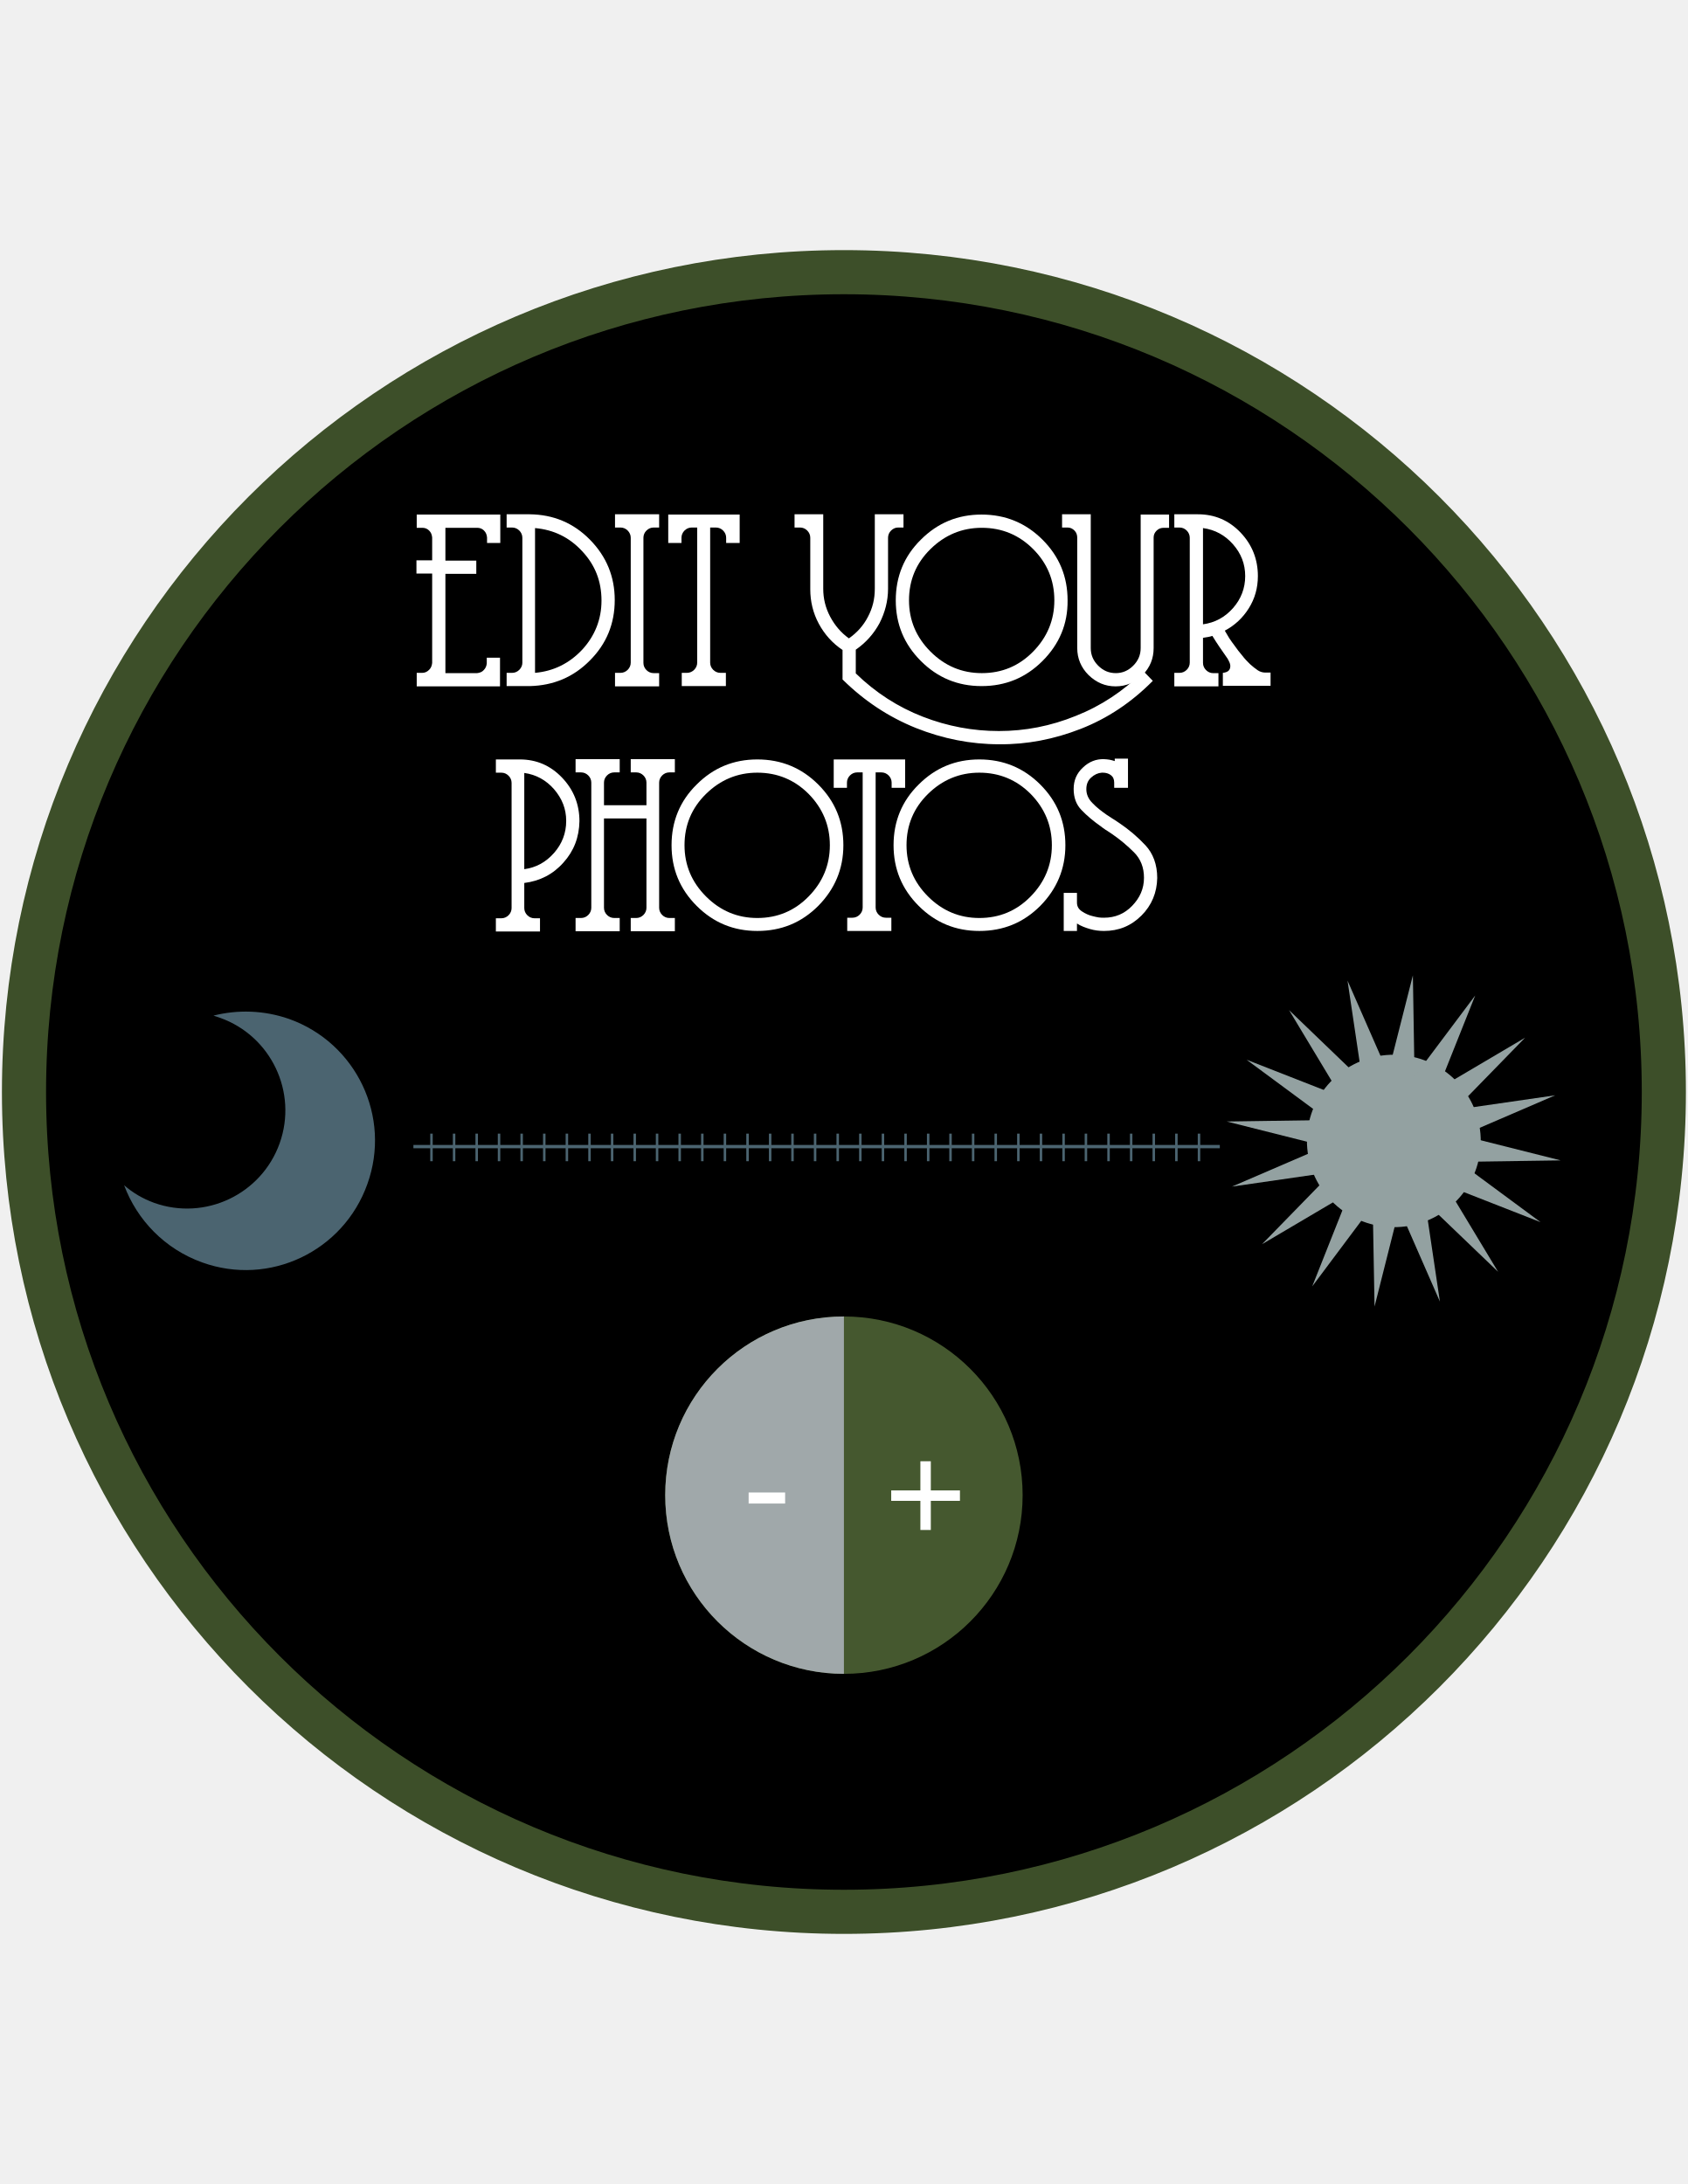
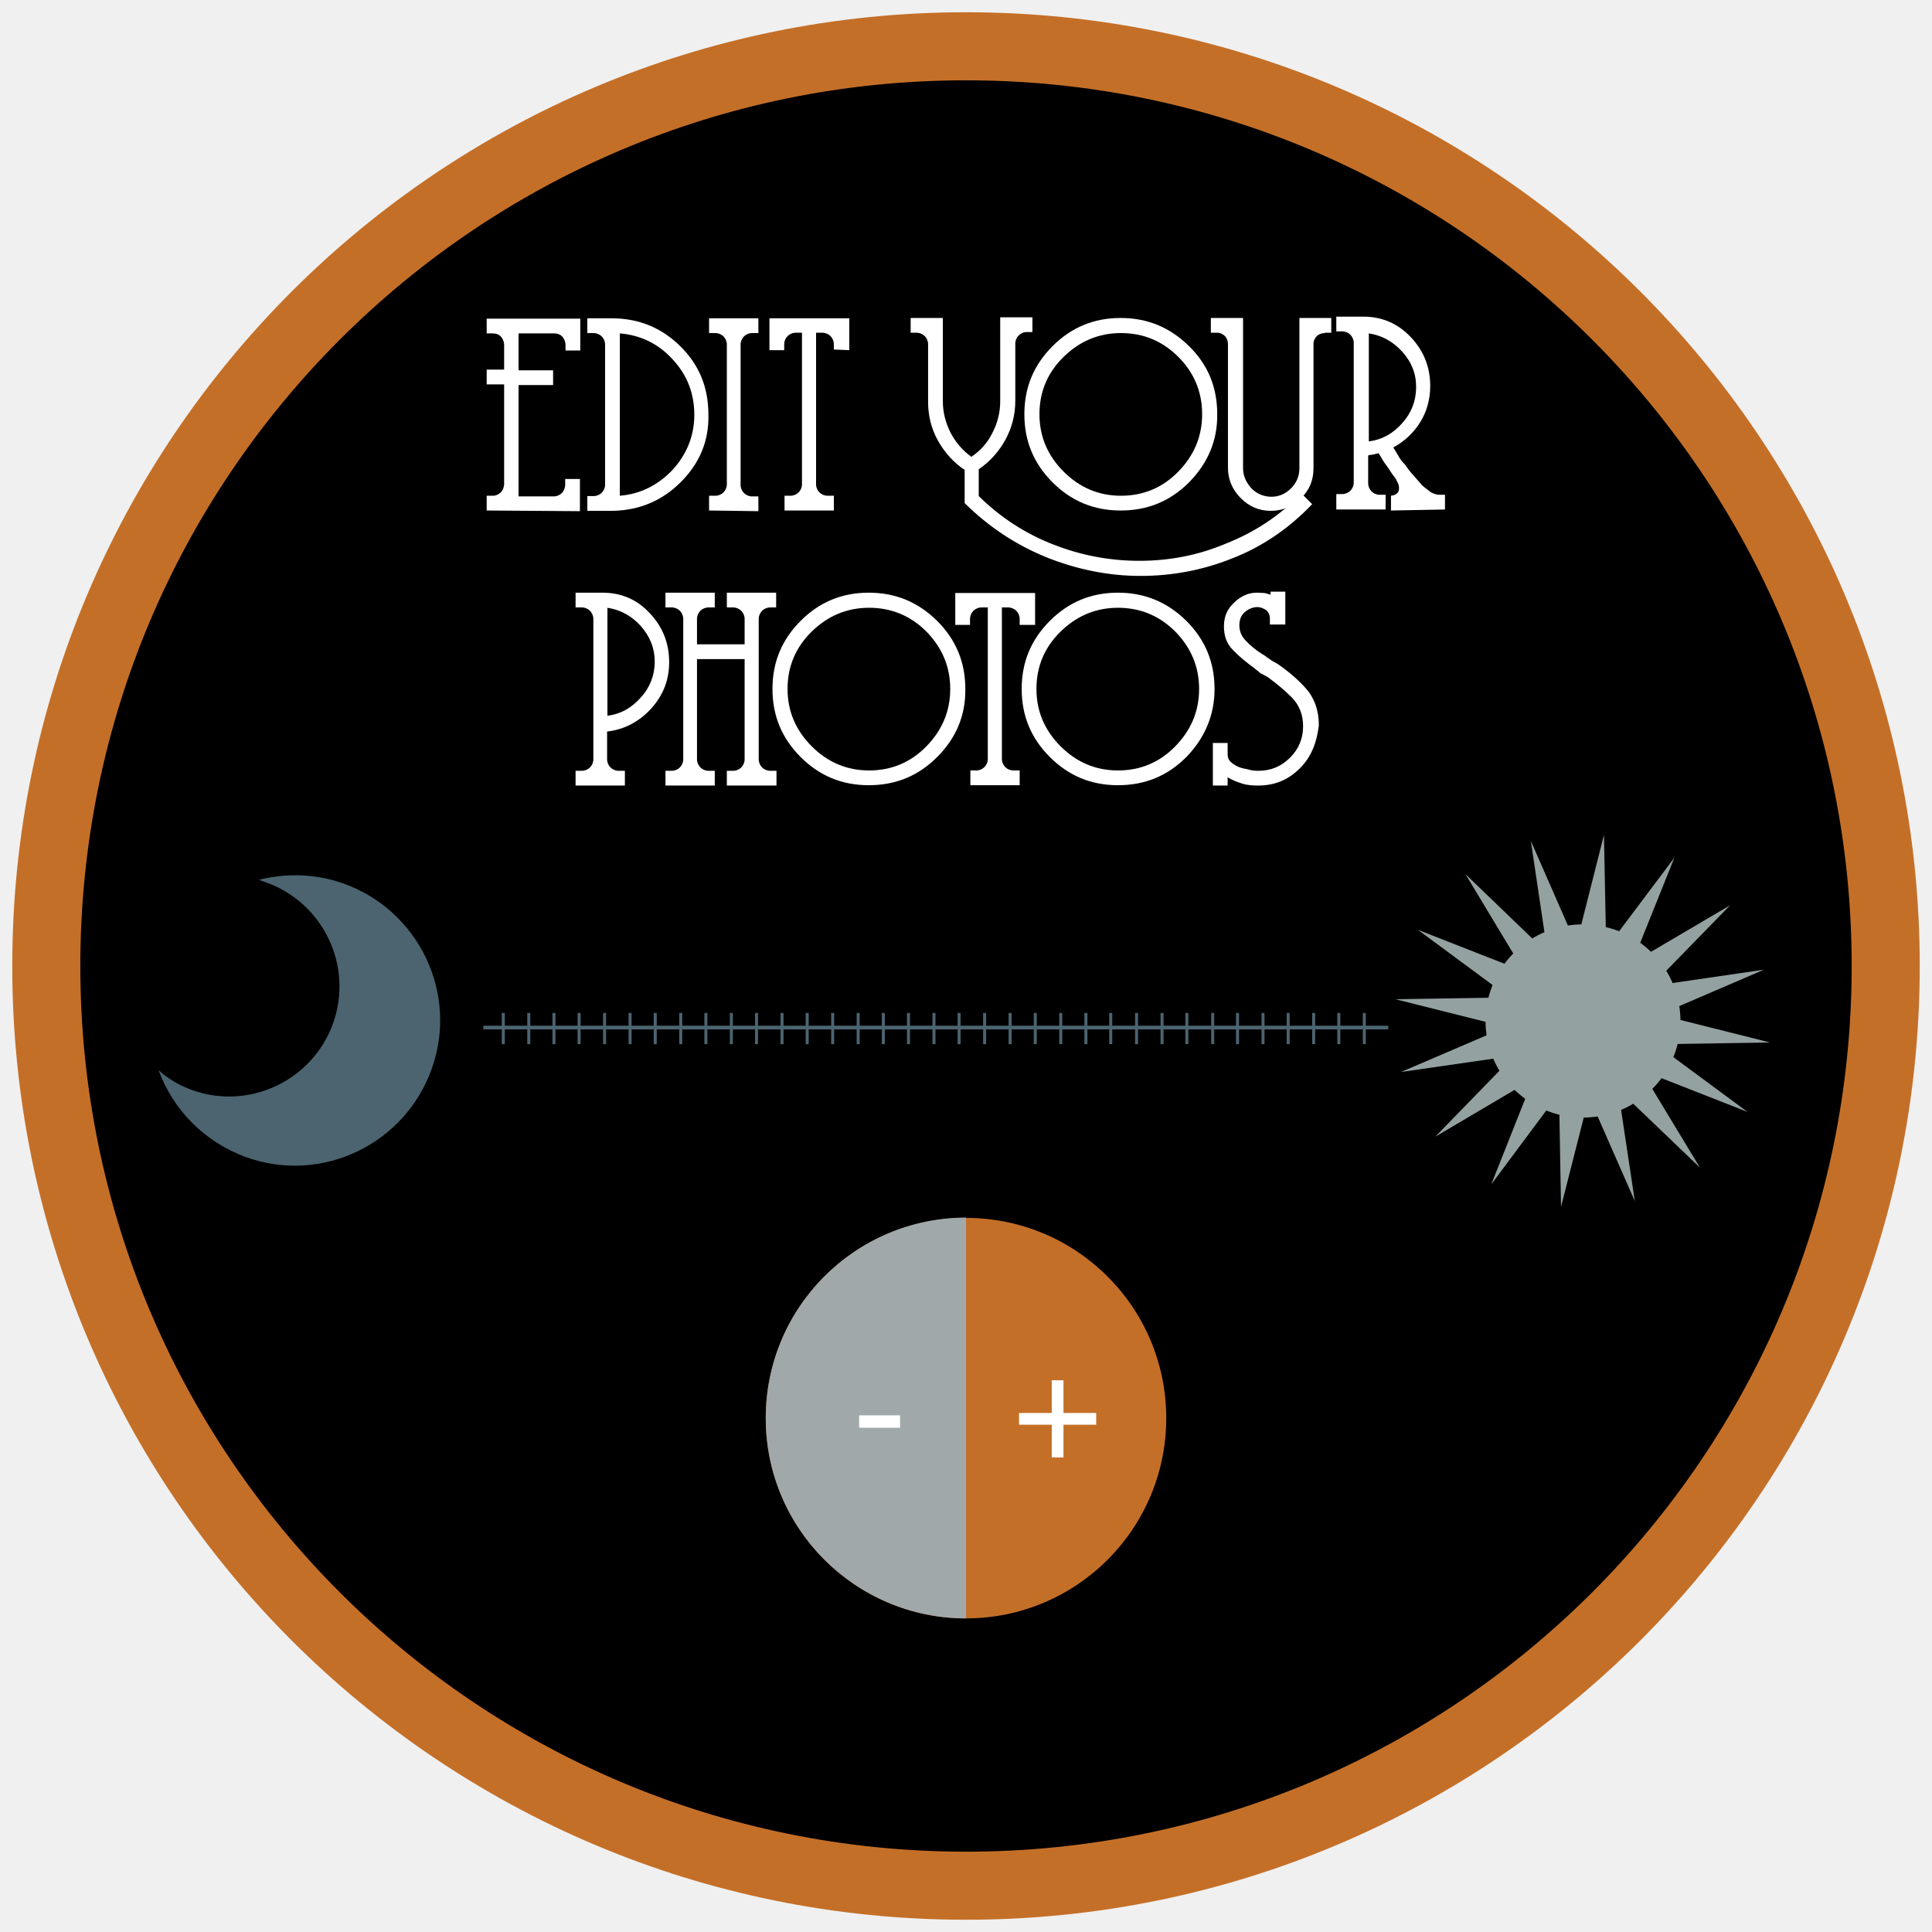
- <svg xmlns="http://www.w3.org/2000/svg" version="1.1" id="Layer_1" x="0px" y="0px" viewBox="0 0 612 792" enable-background="new 0 0 612 792" xml:space="preserve">
-   <circle stroke="#3D4F29" stroke-width="16" stroke-miterlimit="10" cx="306" cy="396" r="297.3" />
-   <path fill="#4B6470" d="M55.9,436.2c18.5,6.6,38.9-3.1,45.5-21.6c6.6-18.5-3.1-38.9-21.6-45.5c-0.8-0.3-1.5-0.5-2.4-0.8  c8.7-2.2,18.2-2,27.4,1.2c24.4,8.7,37.2,35.5,28.4,59.9c-8.7,24.4-35.5,37.2-59.9,28.4c-13.6-4.9-23.6-15.4-28.3-28  C48.2,432.6,51.8,434.7,55.9,436.2z" />
+ <svg xmlns="http://www.w3.org/2000/svg" version="1.1" id="Layer_1" x="0px" y="0px" viewBox="0 0 576 576" enable-background="new 0 0 576 576" xml:space="preserve">
+   <circle stroke="#C46F28" stroke-width="20.292" stroke-miterlimit="10" cx="288" cy="288" r="274.2" />
+   <path fill="#4B6470" d="M57.3,325c17.1,6.1,35.9-2.9,42-19.9c6.1-17.1-2.9-35.9-19.9-42c-0.8-0.3-1.4-0.5-2.2-0.8  c8-2,16.7-1.9,25.2,1.1c22.4,8,34.4,32.7,26.3,55.3c-8,22.4-32.7,34.4-55.3,26.3c-12.6-4.6-21.8-14.2-26.1-25.9  C50.2,321.7,53.5,323.6,57.3,325z" />
  <g>
    <g>
-       <path fill="#93A1A1" d="M536.7,417.4c2-17.2-10.4-32.7-27.7-34.7c-17.3-2-32.9,10.3-34.9,27.4c-2,17.2,10.4,32.7,27.7,34.7    C519,446.8,534.7,434.6,536.7,417.4z" />
+       <path fill="#93A1A1" d="M500.8,307.8c1.9-15.9-9.6-30.2-25.5-32c-16-1.9-30.3,9.5-32.2,25.2c-1.9,15.9,9.6,30.2,25.5,32    C484.5,334.8,498.9,323.6,500.8,307.8z" />
    </g>
    <g>
      <g>
-         <polygon fill="#93A1A1" points="513.3,414.7 498.4,473.8 497.3,412.8    " />
+         <polygon fill="#93A1A1" points="479.3,305.2 465.4,359.8 464.4,303.5    " />
      </g>
      <g>
-         <polygon fill="#93A1A1" points="513.1,411.5 522.1,472 497.6,416    " />
+         <polygon fill="#93A1A1" points="479,302.3 487.4,358.1 464.7,306.4    " />
      </g>
      <g>
-         <polygon fill="#93A1A1" points="511.6,408.8 543.2,461.2 499,418.8    " />
+         <polygon fill="#93A1A1" points="477.6,299.8 506.8,348.1 466.1,309.1    " />
      </g>
      <g>
-         <polygon fill="#93A1A1" points="509.2,406.7 558.6,443.2 501.4,420.8    " />
+         <polygon fill="#93A1A1" points="475.5,297.9 521,331.5 468.2,310.8    " />
      </g>
      <g>
-         <polygon fill="#93A1A1" points="506.3,405.8 565.9,420.8 504.4,421.7    " />
+         <polygon fill="#93A1A1" points="472.8,297 527.7,310.8 471,311.7    " />
      </g>
      <g>
-         <polygon fill="#93A1A1" points="503.1,406 563.9,397.2 507.5,421.5    " />
+         <polygon fill="#93A1A1" points="469.7,297.3 525.9,289.1 473.8,311.5    " />
      </g>
      <g>
-         <polygon fill="#93A1A1" points="500.3,407.4 553,376.3 510.3,420.1    " />
+         <polygon fill="#93A1A1" points="467.2,298.5 515.8,269.9 476.5,310.2    " />
      </g>
      <g>
-         <polygon fill="#93A1A1" points="498.3,409.8 534.9,361 512.3,417.7    " />
+         <polygon fill="#93A1A1" points="465.4,300.7 499.2,255.7 478.2,308    " />
      </g>
      <g>
-         <polygon fill="#93A1A1" points="497.3,412.8 512.3,353.7 513.3,414.7    " />
+         <polygon fill="#93A1A1" points="464.4,303.5 478.2,248.9 479.3,305.2    " />
      </g>
      <g>
-         <polygon fill="#93A1A1" points="497.6,416 488.6,355.6 513.1,411.5    " />
+         <polygon fill="#93A1A1" points="464.7,306.4 456.4,250.7 479,302.3    " />
      </g>
      <g>
-         <polygon fill="#93A1A1" points="499,418.8 467.4,366.3 511.6,408.8    " />
+         <polygon fill="#93A1A1" points="466.1,309.1 436.9,260.6 477.6,299.8    " />
      </g>
      <g>
-         <polygon fill="#93A1A1" points="501.4,420.8 452,384.3 509.2,406.7    " />
+         <polygon fill="#93A1A1" points="468.2,310.8 422.7,277.2 475.5,297.9    " />
      </g>
      <g>
-         <polygon fill="#93A1A1" points="504.4,421.7 444.8,406.7 506.3,405.8    " />
+         <polygon fill="#93A1A1" points="471,311.7 416,297.9 472.8,297    " />
      </g>
      <g>
-         <polygon fill="#93A1A1" points="507.5,421.5 446.7,430.3 503.1,406    " />
+         <polygon fill="#93A1A1" points="473.8,311.5 417.7,319.6 469.7,297.3    " />
      </g>
      <g>
-         <polygon fill="#93A1A1" points="510.3,420.1 457.6,451.2 500.3,407.4    " />
+         <polygon fill="#93A1A1" points="476.5,310.2 427.9,338.9 467.2,298.5    " />
      </g>
      <g>
-         <polygon fill="#93A1A1" points="512.3,417.7 475.8,466.5 498.3,409.8    " />
+         <polygon fill="#93A1A1" points="478.2,308 444.6,353.1 465.4,300.7    " />
      </g>
    </g>
  </g>
  <g>
-     <rect x="149.9" y="415.2" fill="#4B6470" width="292.4" height="1.2" />
-     <rect x="156" y="411.1" fill="#4B6470" width="0.9" height="10" />
-     <rect x="164.2" y="411.1" fill="#4B6470" width="0.9" height="10" />
-     <rect x="172.4" y="411.1" fill="#4B6470" width="0.9" height="10" />
-     <rect x="180.5" y="411.1" fill="#4B6470" width="0.9" height="10" />
-     <rect x="188.7" y="411.1" fill="#4B6470" width="0.9" height="10" />
-     <rect x="196.9" y="411.1" fill="#4B6470" width="0.9" height="10" />
-     <rect x="205.1" y="411.1" fill="#4B6470" width="0.9" height="10" />
-     <rect x="213.3" y="411.1" fill="#4B6470" width="0.9" height="10" />
-     <rect x="221.5" y="411.1" fill="#4B6470" width="0.9" height="10" />
-     <rect x="229.7" y="411.1" fill="#4B6470" width="0.9" height="10" />
-     <rect x="237.8" y="411.1" fill="#4B6470" width="0.9" height="10" />
-     <rect x="246" y="411.1" fill="#4B6470" width="0.9" height="10" />
-     <rect x="254.2" y="411.1" fill="#4B6470" width="0.9" height="10" />
-     <rect x="262.4" y="411.1" fill="#4B6470" width="0.9" height="10" />
-     <rect x="270.6" y="411.1" fill="#4B6470" width="0.9" height="10" />
-     <rect x="278.8" y="411.1" fill="#4B6470" width="0.9" height="10" />
-     <rect x="286.9" y="411.1" fill="#4B6470" width="0.9" height="10" />
-     <rect x="295.1" y="411.1" fill="#4B6470" width="0.9" height="10" />
-     <rect x="303.3" y="411.1" fill="#4B6470" width="0.9" height="10" />
-     <rect x="311.5" y="411.1" fill="#4B6470" width="0.9" height="10" />
-     <rect x="319.7" y="411.1" fill="#4B6470" width="0.9" height="10" />
-     <rect x="327.9" y="411.1" fill="#4B6470" width="0.9" height="10" />
-     <rect x="336.1" y="411.1" fill="#4B6470" width="0.9" height="10" />
-     <rect x="344.2" y="411.1" fill="#4B6470" width="0.9" height="10" />
-     <rect x="352.4" y="411.1" fill="#4B6470" width="0.9" height="10" />
-     <rect x="360.6" y="411.1" fill="#4B6470" width="0.9" height="10" />
-     <rect x="368.8" y="411.1" fill="#4B6470" width="0.9" height="10" />
-     <rect x="377" y="411.1" fill="#4B6470" width="0.9" height="10" />
-     <rect x="385.2" y="411.1" fill="#4B6470" width="0.9" height="10" />
-     <rect x="393.3" y="411.1" fill="#4B6470" width="0.9" height="10" />
-     <rect x="401.5" y="411.1" fill="#4B6470" width="0.9" height="10" />
-     <rect x="409.7" y="411.1" fill="#4B6470" width="0.9" height="10" />
-     <rect x="417.9" y="411.1" fill="#4B6470" width="0.9" height="10" />
-     <rect x="426.1" y="411.1" fill="#4B6470" width="0.9" height="10" />
-     <rect x="434.3" y="411.1" fill="#4B6470" width="0.9" height="10" />
+     <rect x="144.1" y="305.8" fill="#4B6470" width="269.8" height="1.1" />
+     <rect x="149.6" y="302" fill="#4B6470" width="0.9" height="9.3" />
+     <rect x="157.2" y="302" fill="#4B6470" width="0.9" height="9.3" />
+     <rect x="164.7" y="302" fill="#4B6470" width="0.9" height="9.3" />
+     <rect x="172.2" y="302" fill="#4B6470" width="0.9" height="9.3" />
+     <rect x="179.8" y="302" fill="#4B6470" width="0.9" height="9.3" />
+     <rect x="187.4" y="302" fill="#4B6470" width="0.9" height="9.3" />
+     <rect x="194.9" y="302" fill="#4B6470" width="0.9" height="9.3" />
+     <rect x="202.5" y="302" fill="#4B6470" width="0.9" height="9.3" />
+     <rect x="210" y="302" fill="#4B6470" width="0.9" height="9.3" />
+     <rect x="217.6" y="302" fill="#4B6470" width="0.9" height="9.3" />
+     <rect x="225.1" y="302" fill="#4B6470" width="0.9" height="9.3" />
+     <rect x="232.7" y="302" fill="#4B6470" width="0.9" height="9.3" />
+     <rect x="240.2" y="302" fill="#4B6470" width="0.9" height="9.3" />
+     <rect x="247.8" y="302" fill="#4B6470" width="0.9" height="9.3" />
+     <rect x="255.4" y="302" fill="#4B6470" width="0.9" height="9.3" />
+     <rect x="262.9" y="302" fill="#4B6470" width="0.9" height="9.3" />
+     <rect x="270.4" y="302" fill="#4B6470" width="0.9" height="9.3" />
+     <rect x="278" y="302" fill="#4B6470" width="0.9" height="9.3" />
+     <rect x="285.5" y="302" fill="#4B6470" width="0.9" height="9.3" />
+     <rect x="293.1" y="302" fill="#4B6470" width="0.9" height="9.3" />
+     <rect x="300.7" y="302" fill="#4B6470" width="0.9" height="9.3" />
+     <rect x="308.2" y="302" fill="#4B6470" width="0.9" height="9.3" />
+     <rect x="315.8" y="302" fill="#4B6470" width="0.9" height="9.3" />
+     <rect x="323.3" y="302" fill="#4B6470" width="0.9" height="9.3" />
+     <rect x="330.7" y="302" fill="#4B6470" width="0.9" height="9.3" />
+     <rect x="338.4" y="302" fill="#4B6470" width="0.9" height="9.3" />
+     <rect x="346" y="302" fill="#4B6470" width="0.9" height="9.3" />
+     <rect x="353.4" y="302" fill="#4B6470" width="0.9" height="9.3" />
+     <rect x="361.1" y="302" fill="#4B6470" width="0.9" height="9.3" />
+     <rect x="368.5" y="302" fill="#4B6470" width="0.9" height="9.3" />
+     <rect x="376.1" y="302" fill="#4B6470" width="0.9" height="9.3" />
+     <rect x="383.6" y="302" fill="#4B6470" width="0.9" height="9.3" />
+     <rect x="391.2" y="302" fill="#4B6470" width="0.9" height="9.3" />
+     <rect x="398.7" y="302" fill="#4B6470" width="0.9" height="9.3" />
+     <rect x="406.3" y="302" fill="#4B6470" width="0.9" height="9.3" />
  </g>
  <g enable-background="new    ">
-     <path fill="#FFFFFF" d="M151.1,248.8V244h2c1,0,1.8-0.4,2.5-1.1c0.7-0.7,1-1.5,1.1-2.5V208H151v-4.8h5.7v-8.3   c-0.1-1-0.4-1.8-1.1-2.5c-0.7-0.7-1.5-1-2.5-1h-2v-4.8h30.3v10.3h-4.8V195v-0.1c-0.1-1-0.4-1.8-1.1-2.5c-0.7-0.7-1.5-1-2.5-1h-11.5   v11.9h11.2v4.8h-11.2v36H173c0.9-0.1,1.8-0.4,2.4-1.1c0.7-0.7,1-1.5,1.1-2.4v-0.1v-2h4.8v10.4H151.1z" />
-     <path fill="#FFFFFF" d="M213.9,239.5c-6,6.1-13.3,9.1-21.8,9.3h-8.4V244h1.9h0.1c1,0,1.9-0.4,2.6-1.1c0.7-0.7,1.1-1.6,1.1-2.5V195   c0-1-0.4-1.9-1.1-2.6c-0.7-0.7-1.6-1.1-2.6-1.1h-2v-4.8h8.4c8.5,0.1,15.8,3.1,21.8,9.2c6,6.1,9,13.4,9,21.9   C222.9,226.2,219.9,233.5,213.9,239.5z M211.1,199.9c-4.6-5-10.3-7.8-17.1-8.4v52.5c6.7-0.6,12.4-3.4,17.1-8.4c4.6-5,7-11,7-17.8   C218.1,210.8,215.8,204.9,211.1,199.9z" />
-     <path fill="#FFFFFF" d="M223,248.8V244h2c1,0,1.9-0.4,2.6-1.1c0.7-0.7,1.1-1.6,1.1-2.6V195c0-1-0.4-1.9-1.1-2.6   c-0.7-0.7-1.6-1.1-2.6-1.1h-2v-4.8h16v4.8h-2c-1,0-1.9,0.4-2.6,1.1c-0.7,0.7-1.1,1.6-1.1,2.6v45.4c0,1,0.4,1.9,1.1,2.6   c0.7,0.7,1.6,1.1,2.6,1.1h2v4.8H223z" />
-     <path fill="#FFFFFF" d="M263.3,196.8V195c0-1-0.4-1.9-1.1-2.6c-0.7-0.7-1.6-1.1-2.6-1.1h-2.1v49c0,1,0.4,1.9,1.1,2.6   c0.7,0.7,1.6,1.1,2.6,1.1h2v4.8h-16V244h1.9c1,0,1.9-0.4,2.6-1.1c0.7-0.7,1.1-1.6,1.1-2.6v-49h-2c-1,0-1.9,0.4-2.6,1.1   c-0.7,0.7-1.1,1.6-1.1,2.6v1.9h-4.8v-10.3h25.9v10.3H263.3z" />
+     <path fill="#FFFFFF" d="M145.1,152.2v-4.4h1.9c0.9,0,1.6-0.4,2.3-1c0.6-0.6,0.9-1.4,1-2.3v-29.9h-5.2v-4.4h5.2v-7.6   c-0.1-0.9-0.4-1.6-1-2.3c-0.6-0.6-1.4-0.9-2.3-0.9h-1.9v-4.4H173v9.5h-4.4v-1.8v-0.1c-0.1-0.9-0.4-1.6-1-2.3   c-0.6-0.6-1.4-0.9-2.3-0.9h-10.7v11h10.3v4.4h-10.3V148h10.7c0.9-0.1,1.6-0.4,2.2-1c0.6-0.6,0.9-1.4,1-2.2v-0.1v-1.9h4.4v9.6   L145.1,152.2L145.1,152.2z" />
+     <path fill="#FFFFFF" d="M203,143.7c-5.6,5.6-12.3,8.4-20.2,8.6h-7.7v-4.4h1.8h0.1c0.9,0,1.8-0.4,2.4-1c0.6-0.6,1-1.5,1-2.3v-41.9   c0-0.9-0.4-1.8-1-2.4c-0.6-0.6-1.5-1-2.4-1h-1.9v-4.4h7.7c7.9,0.1,14.6,2.9,20.2,8.5c5.6,5.6,8.2,12.3,8.2,20.2   C211.4,131.4,208.6,138.1,203,143.7z M200.5,107.1c-4.2-4.6-9.5-7.2-15.7-7.7v48.4c6.2-0.5,11.4-3.2,15.7-7.7   c4.2-4.6,6.5-10.1,6.5-16.4C207,117.2,204.8,111.7,200.5,107.1z" />
+     <path fill="#FFFFFF" d="M211.4,152.2v-4.4h1.9c0.9,0,1.8-0.4,2.4-1c0.6-0.6,1-1.5,1-2.4v-41.7c0-0.9-0.4-1.8-1-2.4   c-0.6-0.6-1.5-1-2.4-1h-1.9v-4.4h14.7v4.4h-1.9c-0.9,0-1.8,0.4-2.4,1c-0.6,0.6-1,1.5-1,2.4v41.9c0,0.9,0.4,1.8,1,2.4   c0.6,0.6,1.5,1,2.4,1h1.9v4.4L211.4,152.2L211.4,152.2z" />
+     <path fill="#FFFFFF" d="M248.6,104.2v-1.6c0-0.9-0.4-1.8-1-2.4s-1.5-1-2.4-1h-1.9v45.2c0,0.9,0.4,1.8,1,2.4c0.6,0.6,1.5,1,2.4,1   h1.9v4.4h-14.7v-4.4h1.8c0.9,0,1.8-0.4,2.4-1c0.6-0.6,1-1.5,1-2.4V99.2h-1.9c-0.9,0-1.8,0.4-2.4,1c-0.6,0.6-1,1.5-1,2.4v1.8h-4.4   v-9.5h23.8v9.5L248.6,104.2L248.6,104.2z" />
  </g>
  <g enable-background="new    ">
-     <path fill="#FFFFFF" d="M391.9,264.3c-9.7,3.8-19.6,5.7-29.6,5.6c-10.3,0-20.4-2-30.2-5.9c-9.9-4-18.7-9.8-26.6-17.6v-10.7   c-3.6-2.4-6.5-5.6-8.6-9.5c-2.1-3.9-3.1-8.1-3.1-12.5V195c0-1-0.4-1.9-1.1-2.6c-0.7-0.7-1.6-1.1-2.6-1.1h-2v-4.8h10.4v27   c0,3.5,0.8,6.9,2.5,10.1c1.7,3.2,3.9,5.8,6.8,7.9c3-2.1,5.3-4.7,6.9-7.8c1.7-3.2,2.5-6.5,2.5-10.2v-27h10.4v4.8h-2   c-0.9,0-1.8,0.4-2.5,1.1c-0.7,0.7-1.1,1.6-1.1,2.6v18.5c0,4.4-1.1,8.6-3.1,12.5c-2.1,3.9-5,7.1-8.6,9.6v8.6   c7.2,7,15.3,12.2,24.3,15.7c9,3.5,18.2,5.2,27.6,5.2c9.5,0,18.8-1.8,27.9-5.5c9.1-3.6,17.3-9,24.5-16.2l3.4,3.5   C410.3,254.7,401.6,260.5,391.9,264.3z" />
-     <path fill="#FFFFFF" d="M378,239.7c-6.1,6.1-13.4,9.1-22.1,9.1c-8.6,0-15.9-3-22-9.1c-6.1-6.1-9.1-13.4-9.1-22c0-8.6,3-16,9.1-22   c6.1-6.1,13.4-9.1,22-9.1c8.6,0,16,3,22.1,9.1c6.1,6.1,9.1,13.4,9.1,22C387.2,226.3,384.1,233.6,378,239.7z M374.6,199.1   c-5.1-5.1-11.3-7.7-18.6-7.7c-7.2,0-13.4,2.6-18.6,7.7c-5.2,5.1-7.8,11.3-7.8,18.6c0,7.2,2.6,13.4,7.8,18.6   c5.2,5.2,11.4,7.8,18.6,7.8c7.3,0,13.5-2.6,18.6-7.8c5.1-5.2,7.7-11.4,7.7-18.6C382.3,210.4,379.7,204.2,374.6,199.1z" />
-     <path fill="#FFFFFF" d="M422,191.4c-1,0-1.9,0.3-2.6,1c-0.7,0.7-1.1,1.5-1.1,2.5V235c0,3.8-1.3,7-4,9.8c-2.7,2.7-6,4.1-9.8,4.1   c-3.8,0-7-1.4-9.8-4.1c-2.7-2.7-4.1-6-4.1-9.8v-40c0-1-0.3-1.9-1-2.6c-0.7-0.7-1.5-1.1-2.5-1.1H387h-1.9v-4.8h10.4V235   c0,2.5,0.9,4.6,2.7,6.4c1.8,1.8,3.9,2.7,6.4,2.7c2.4,0,4.5-0.9,6.3-2.7c1.8-1.8,2.7-3.9,2.7-6.4v-48.4h10.3v4.8H422z" />
-     <path fill="#FFFFFF" d="M443.4,248.8V244c1-0.1,1.7-0.4,2.1-0.8c0.4-0.4,0.6-1,0.6-1.6c0-0.2,0-0.5-0.1-0.8   c-0.1-0.3-0.1-0.5-0.3-0.8c-0.1-0.3-0.3-0.6-0.4-0.8c-0.1-0.3-0.3-0.5-0.5-0.8c-0.9-1.3-1.8-2.6-2.7-3.9c-0.9-1.3-1.7-2.6-2.5-3.9   c-0.5,0.2-1.1,0.3-1.6,0.4c-0.6,0.1-1.2,0.2-1.8,0.3v1.8v7.3c0,1,0.4,1.9,1.1,2.6c0.7,0.7,1.6,1.1,2.5,1.1h2v4.8h-16V244h1.9   c1,0,1.9-0.4,2.6-1.1c0.7-0.7,1.1-1.6,1.1-2.6V195c0-1-0.4-1.9-1.1-2.6c-0.7-0.7-1.6-1.1-2.6-1.1h-1.9v-4.8h8.6   c6,0,11.2,2.2,15.4,6.6c4.2,4.4,6.3,9.7,6.3,15.8c0,4.3-1.1,8.2-3.3,11.7c-2.2,3.5-5.1,6.2-8.7,8.1c0.5,0.8,1,1.7,1.6,2.7   c0.6,0.9,1.3,1.9,2,2.8c0.8,1.2,1.7,2.3,2.7,3.5c0.9,1.2,1.9,2.2,2.8,3.1c1,0.9,2,1.7,2.9,2.3c0.9,0.6,1.9,0.8,2.7,0.8h1.5h0.4v4.8   H443.4z M447.1,197.4c-2.9-3.3-6.5-5.3-10.9-5.9v34.9c4.3-0.6,7.9-2.5,10.9-5.9c2.9-3.3,4.4-7.2,4.4-11.6S450,200.7,447.1,197.4z" />
+     <path fill="#FFFFFF" d="M367.3,166.5c-9,3.6-18.1,5.2-27.3,5.2c-9.5,0-18.8-1.9-27.9-5.5c-9.1-3.7-17.2-9-24.5-16.2v-9.9   c-3.3-2.2-6-5.2-8-8.8c-2-3.6-2.9-7.5-2.9-11.5v-17.2c0-0.9-0.4-1.8-1-2.4c-0.6-0.6-1.5-1-2.4-1h-1.8v-4.4h9.6v24.9   c0,3.2,0.8,6.3,2.3,9.3c1.5,2.9,3.6,5.3,6.2,7.2c2.8-1.9,4.9-4.3,6.3-7.2c1.5-2.9,2.3-6,2.3-9.4V94.6h9.6V99H306   c-0.9,0-1.6,0.4-2.3,1c-0.6,0.6-1,1.5-1,2.4v17.1c0,4.1-1,8-2.9,11.5s-4.6,6.6-8,8.9v8c6.6,6.5,14.1,11.3,22.4,14.5   c8.2,3.2,16.7,4.8,25.5,4.8s17.4-1.6,25.7-5.1c8.4-3.3,16-8.2,22.6-15l3.2,3.2C384.3,157.6,376.1,163.1,367.3,166.5z" />
+     <path fill="#FFFFFF" d="M354.5,143.8c-5.6,5.6-12.3,8.4-20.4,8.4c-8,0-14.7-2.8-20.3-8.4c-5.6-5.6-8.4-12.3-8.4-20.3   c0-8,2.8-14.7,8.4-20.3c5.6-5.6,12.3-8.4,20.3-8.4s14.7,2.8,20.4,8.4c5.7,5.6,8.4,12.3,8.4,20.3C363,131.5,360,138.2,354.5,143.8z    M351.3,106.4c-4.7-4.7-10.4-7.1-17.1-7.1c-6.6,0-12.3,2.4-17.1,7.1c-4.8,4.7-7.2,10.4-7.2,17.1c0,6.6,2.4,12.3,7.2,17.1   s10.5,7.2,17.1,7.2c6.7,0,12.4-2.4,17.1-7.2c4.7-4.8,7.1-10.5,7.1-17.1C358.4,116.8,356,111.1,351.3,106.4z" />
+     <path fill="#FFFFFF" d="M395,99.3c-0.9,0-1.8,0.3-2.4,0.9c-0.6,0.6-1,1.4-1,2.3v37c0,3.6-1.1,6.5-3.7,9c-2.5,2.5-5.6,3.8-9,3.8   c-3.6,0-6.5-1.3-9-3.8c-2.5-2.5-3.8-5.6-3.8-9v-36.9c0-0.9-0.3-1.8-0.9-2.4c-0.6-0.6-1.4-1-2.3-1h-0.1h-1.8v-4.4h9.6v44.8   c0,2.3,0.9,4.2,2.5,6c1.6,1.6,3.6,2.5,6,2.5c2.2,0,4.2-0.9,5.8-2.5c1.6-1.6,2.5-3.6,2.5-6V94.8h9.5v4.4H395L395,99.3z" />
+     <path fill="#FFFFFF" d="M414.7,152.2v-4.4c0.9-0.1,1.5-0.4,1.9-0.8c0.4-0.4,0.5-0.9,0.5-1.5c0-0.1,0-0.5-0.1-0.8   c-0.1-0.3-0.1-0.5-0.3-0.8c-0.1-0.3-0.3-0.5-0.4-0.8c-0.1-0.3-0.3-0.5-0.5-0.8c-0.9-1.1-1.6-2.4-2.5-3.6c-0.9-1.1-1.5-2.4-2.3-3.6   c-0.5,0.1-1,0.3-1.5,0.4s-1.1,0.1-1.6,0.3v1.6v6.7c0,0.9,0.4,1.8,1,2.4c0.6,0.6,1.5,1,2.3,1h1.9v4.4h-14.7v-4.6h1.8   c0.9,0,1.8-0.4,2.4-1c0.6-0.6,1-1.5,1-2.4v-41.7c0-0.9-0.4-1.8-1-2.4c-0.6-0.6-1.5-1-2.4-1h-1.8v-4.4h8c5.6,0,10.3,2,14.2,6.1   c3.9,4.1,5.8,9,5.8,14.6c0,3.9-1,7.6-3,10.8c-2,3.2-4.7,5.7-8,7.5c0.5,0.8,0.9,1.5,1.5,2.5c0.5,0.9,1.1,1.8,1.9,2.5   c0.8,1.1,1.5,2.2,2.5,3.2c0.9,1.1,1.8,2,2.5,2.9c0.9,0.9,1.9,1.5,2.7,2.2c0.9,0.5,1.8,0.8,2.5,0.8h1.4h0.4v4.4L414.7,152.2   L414.7,152.2z M418.1,104.9c-2.7-3-6-4.9-10-5.5v32.2c3.9-0.5,7.2-2.3,10-5.5c2.7-3,4.1-6.6,4.1-10.7   C422.2,111.3,420.8,107.9,418.1,104.9z" />
  </g>
  <g enable-background="new    ">
-     <path fill="#FFFFFF" d="M204.3,312.8c-3.8,4.3-8.6,6.7-14.2,7.4v1.8v7.3c0,1,0.4,1.9,1.1,2.6c0.7,0.7,1.6,1.1,2.6,1.1h2v4.8h-16   v-4.8h2c1,0,1.9-0.4,2.6-1.1c0.7-0.7,1.1-1.6,1.1-2.6v-45.4c0-1-0.4-1.9-1.1-2.6c-0.7-0.7-1.6-1.1-2.6-1.1h-2v-4.8h8.7   c6,0,11.1,2.2,15.3,6.6c4.2,4.4,6.3,9.7,6.3,15.8C210,303.6,208.1,308.6,204.3,312.8z M200.9,286.2c-2.9-3.3-6.5-5.3-10.8-5.9v34.9   c4.3-0.6,7.8-2.5,10.8-5.9c2.9-3.3,4.4-7.2,4.4-11.6S203.8,289.6,200.9,286.2z" />
-     <path fill="#FFFFFF" d="M228.7,337.7v-4.8h2c1,0,1.9-0.4,2.6-1.1c0.7-0.7,1.1-1.6,1.1-2.6v-32.4h-15.4v32.4c0,1,0.4,1.9,1.1,2.6   c0.7,0.7,1.6,1.1,2.6,1.1h2v4.8h-16v-4.8h2c1,0,1.9-0.4,2.6-1.1c0.7-0.7,1.1-1.6,1.1-2.6v-45.4c0-1-0.4-1.9-1.1-2.6   c-0.7-0.7-1.6-1.1-2.6-1.1h-2v-4.8h16v4.8h-2c-1,0-1.9,0.4-2.6,1.1c-0.7,0.7-1.1,1.6-1.1,2.6v8.2h15.4v-8.2c0-1-0.4-1.9-1.1-2.6   c-0.7-0.7-1.6-1.1-2.6-1.1h-2v-4.8h16v4.8h-2c-1,0-1.9,0.4-2.6,1.1c-0.7,0.7-1.1,1.6-1.1,2.6v45.4c0,1,0.4,1.9,1.1,2.6   c0.7,0.7,1.6,1.1,2.6,1.1h2v4.8H228.7z" />
-     <path fill="#FFFFFF" d="M296.7,328.5c-6.1,6.1-13.4,9.1-22.1,9.1c-8.6,0-15.9-3-22-9.1c-6.1-6.1-9.1-13.4-9.1-22c0-8.6,3-16,9.1-22   c6.1-6.1,13.4-9.1,22-9.1c8.6,0,16,3,22.1,9.1c6.1,6.1,9.1,13.4,9.1,22C305.8,315.1,302.7,322.4,296.7,328.5z M293.2,287.9   c-5.1-5.1-11.3-7.7-18.6-7.7c-7.2,0-13.4,2.6-18.6,7.7c-5.2,5.1-7.8,11.3-7.8,18.6c0,7.2,2.6,13.4,7.8,18.6   c5.2,5.2,11.4,7.8,18.6,7.8c7.3,0,13.5-2.6,18.6-7.8c5.1-5.2,7.7-11.4,7.7-18.6C300.9,299.3,298.3,293.1,293.2,287.9z" />
-     <path fill="#FFFFFF" d="M323.3,285.7v-1.9c0-1-0.4-1.9-1.1-2.6c-0.7-0.7-1.6-1.1-2.6-1.1h-2.1v49c0,1,0.4,1.9,1.1,2.6   c0.7,0.7,1.6,1.1,2.6,1.1h2v4.8h-16v-4.8h1.9c1,0,1.9-0.4,2.6-1.1c0.7-0.7,1.1-1.6,1.1-2.6v-49h-2c-1,0-1.9,0.4-2.6,1.1   c-0.7,0.7-1.1,1.6-1.1,2.6v1.9h-4.8v-10.3h25.9v10.3H323.3z" />
-     <path fill="#FFFFFF" d="M377.2,328.5c-6.1,6.1-13.4,9.1-22.1,9.1c-8.6,0-15.9-3-22-9.1c-6.1-6.1-9.1-13.4-9.1-22c0-8.6,3-16,9.1-22   c6.1-6.1,13.4-9.1,22-9.1c8.6,0,16,3,22.1,9.1c6.1,6.1,9.1,13.4,9.1,22C386.3,315.1,383.2,322.4,377.2,328.5z M373.7,287.9   c-5.1-5.1-11.3-7.7-18.6-7.7c-7.2,0-13.4,2.6-18.6,7.7c-5.2,5.1-7.8,11.3-7.8,18.6c0,7.2,2.6,13.4,7.8,18.6   c5.2,5.2,11.4,7.8,18.6,7.8c7.3,0,13.5-2.6,18.6-7.8c5.1-5.2,7.7-11.4,7.7-18.6C381.4,299.3,378.8,293.1,373.7,287.9z" />
-     <path fill="#FFFFFF" d="M413.9,332c-3.8,3.8-8.3,5.6-13.6,5.6c-1.7,0-3.4-0.2-5.1-0.7c-1.7-0.5-3.3-1.1-4.7-2v2.7h-4.8v-13.8h4.8   v1.6v1.9c0,1.4,0.6,2.4,1.8,3.2c1.2,0.8,2.5,1.4,3.8,1.7c0.8,0.2,1.6,0.4,2.3,0.5c0.7,0.1,1.4,0.1,1.9,0.1c4,0,7.4-1.4,10.2-4.3   s4.3-6.2,4.3-10.2c0-3.7-1.2-6.8-3.6-9.2c-2.4-2.4-5-4.6-7.9-6.6c-0.3-0.2-0.6-0.4-0.9-0.6c-0.3-0.2-0.6-0.4-0.9-0.6   c-0.4-0.2-0.8-0.5-1.2-0.8c-0.4-0.3-0.8-0.5-1.1-0.8c-2.7-1.9-5.1-3.9-7-5.9c-2-2-2.9-4.6-2.9-7.7c0-3.1,1.1-5.7,3.4-7.8   c2.2-2.1,4.8-3.1,7.6-3c0.6,0,1.3,0.1,2,0.2c0.6,0.1,1.3,0.3,1.9,0.5v-0.9h4.8v10.6H404c0-0.3,0-0.6,0-0.9c0-0.3,0-0.7,0-1   c0-1.2-0.4-2.1-1.2-2.7s-1.8-0.9-2.9-0.9c-0.1,0-0.1,0-0.2,0c-0.1,0-0.1,0-0.2,0c-1.4,0.1-2.7,0.7-3.9,1.8   c-1.2,1.1-1.7,2.5-1.7,4.2c0,1.8,0.7,3.5,2.2,5c1.4,1.5,3.2,2.9,5.2,4.3c0.5,0.3,0.9,0.6,1.4,0.9c0.4,0.3,0.9,0.6,1.4,0.9   c0.3,0.2,0.6,0.4,0.9,0.6c0.3,0.2,0.6,0.4,0.9,0.6c3.4,2.3,6.6,5,9.4,8c2.8,3,4.3,7,4.3,11.9C419.5,323.7,417.6,328.3,413.9,332z" />
+     <path fill="#FFFFFF" d="M194.1,211.3c-3.6,3.9-8,6.2-13.1,6.8v1.6v6.7c0,0.9,0.4,1.8,1,2.4s1.5,1,2.4,1h1.9v4.4h-14.7v-4.4h1.9   c0.9,0,1.8-0.4,2.4-1c0.6-0.6,1-1.5,1-2.4v-41.9c0-0.9-0.4-1.8-1-2.4c-0.6-0.6-1.5-1-2.4-1h-1.9v-4.4h8c5.6,0,10.3,2,14.1,6.1   c3.9,4.1,5.8,9,5.8,14.6C199.5,202.8,197.7,207.3,194.1,211.3z M191.1,186.7c-2.7-3-6-4.9-10-5.5v32.2c3.9-0.5,7.2-2.3,10-5.5   c2.7-3,4.1-6.6,4.1-10.7C195.2,193.3,193.8,189.8,191.1,186.7z" />
+     <path fill="#FFFFFF" d="M216.7,234.2v-4.4h1.9c0.9,0,1.8-0.4,2.4-1c0.6-0.6,1-1.5,1-2.4v-29.9h-14.2v29.9c0,0.9,0.4,1.8,1,2.4   c0.6,0.6,1.5,1,2.4,1h1.9v4.4h-14.7v-4.4h1.9c0.9,0,1.8-0.4,2.4-1s1-1.5,1-2.4v-41.9c0-0.9-0.4-1.8-1-2.4c-0.6-0.6-1.5-1-2.4-1   h-1.9v-4.4h14.7v4.4h-1.9c-0.9,0-1.8,0.4-2.4,1c-0.6,0.6-1,1.5-1,2.4v7.6H222v-7.6c0-0.9-0.4-1.8-1-2.4c-0.6-0.6-1.5-1-2.4-1h-1.9   v-4.4h14.7v4.4h-1.8c-0.9,0-1.8,0.4-2.4,1c-0.6,0.6-1,1.5-1,2.4v41.9c0,0.9,0.4,1.8,1,2.4c0.6,0.6,1.5,1,2.4,1h1.9v4.4H216.7z" />
+     <path fill="#FFFFFF" d="M279.4,225.7c-5.6,5.6-12.3,8.4-20.4,8.4c-8,0-14.7-2.8-20.3-8.4c-5.6-5.6-8.4-12.3-8.4-20.3   c0-8,2.8-14.7,8.4-20.3c5.6-5.6,12.3-8.4,20.3-8.4c8,0,14.7,2.8,20.4,8.4c5.6,5.6,8.4,12.3,8.4,20.3   C287.9,213.4,285,220.1,279.4,225.7z M276.2,188.3c-4.7-4.7-10.4-7.1-17.1-7.1c-6.6,0-12.3,2.4-17.1,7.1   c-4.8,4.7-7.2,10.4-7.2,17.1c0,6.6,2.4,12.3,7.2,17.1s10.5,7.2,17.1,7.2c6.7,0,12.4-2.4,17.1-7.2c4.7-4.8,7.1-10.5,7.1-17.1   S280.9,193.1,276.2,188.3z" />
+     <path fill="#FFFFFF" d="M304,186.3v-1.8c0-0.9-0.4-1.8-1-2.4c-0.6-0.6-1.5-1-2.4-1h-1.9v45.2c0,0.9,0.4,1.8,1,2.4   c0.6,0.6,1.5,1,2.4,1h1.9v4.4h-14.7v-4.4h1.8c0.9,0,1.8-0.4,2.4-1c0.6-0.6,1-1.5,1-2.4v-45.2h-1.9c-0.9,0-1.8,0.4-2.4,1   c-0.6,0.6-1,1.5-1,2.4v1.8h-4.4v-9.5h23.8v9.5H304z" />
+     <path fill="#FFFFFF" d="M353.7,225.7c-5.6,5.6-12.3,8.4-20.4,8.4c-8,0-14.7-2.8-20.3-8.4c-5.6-5.6-8.4-12.3-8.4-20.3   c0-8,2.8-14.7,8.4-20.3s12.3-8.4,20.3-8.4s14.7,2.8,20.4,8.4c5.6,5.6,8.4,12.3,8.4,20.3C362.1,213.4,359.1,220.1,353.7,225.7z    M350.4,188.3c-4.7-4.7-10.4-7.1-17.1-7.1c-6.6,0-12.3,2.4-17.1,7.1c-4.8,4.7-7.2,10.4-7.2,17.1c0,6.6,2.4,12.3,7.2,17.1   c4.8,4.8,10.5,7.2,17.1,7.2c6.7,0,12.4-2.4,17.1-7.2c4.7-4.8,7.1-10.5,7.1-17.1C357.5,198.8,355.1,193.1,350.4,188.3z" />
+     <path fill="#FFFFFF" d="M387.6,229c-3.6,3.6-7.6,5.2-12.6,5.2c-1.5,0-3.2-0.1-4.7-0.6s-3-1-4.3-1.9v2.5h-4.4v-12.7h4.4v1.5v1.8   c0,1.3,0.5,2.2,1.6,2.9c1.1,0.8,2.3,1.3,3.6,1.5c0.8,0.1,1.5,0.4,2.2,0.5c0.6,0.1,1.3,0.1,1.8,0.1c3.7,0,6.8-1.3,9.4-3.9   s3.9-5.7,3.9-9.4c0-3.4-1.1-6.2-3.3-8.5c-2.2-2.2-4.6-4.2-7.2-6.1c-0.3-0.1-0.5-0.4-0.9-0.5s-0.5-0.4-0.9-0.5   c-0.4-0.1-0.8-0.5-1.1-0.8c-0.4-0.3-0.8-0.5-1-0.8c-2.5-1.8-4.7-3.6-6.5-5.5c-1.9-1.9-2.7-4.2-2.7-7.1s1-5.2,3.2-7.2   c2-1.9,4.4-2.9,7-2.8c0.5,0,1.1,0.1,1.9,0.1c0.5,0.1,1.1,0.3,1.8,0.5v-0.9h4.4v9.8h-4.6c0-0.3,0-0.5,0-0.9c0-0.4,0-0.6,0-0.9   c0-1.1-0.4-1.9-1.1-2.5c-0.8-0.5-1.6-0.9-2.7-0.9c-0.1,0-0.1,0-0.1,0h-0.1c-1.3,0.1-2.5,0.6-3.6,1.6c-1.1,1-1.5,2.3-1.5,3.9   c0,1.6,0.6,3.2,2,4.6c1.3,1.4,2.9,2.7,4.8,3.9c0.5,0.3,0.9,0.5,1.3,0.9c0.4,0.3,0.9,0.5,1.3,0.9c0.3,0.1,0.5,0.4,0.9,0.5   c0.3,0.1,0.5,0.4,0.9,0.5c3.2,2.2,6.1,4.6,8.6,7.4c2.5,2.8,3.9,6.5,3.9,11C392.6,221.3,391,225.6,387.6,229z" />
  </g>
  <g>
-     <circle fill="#45582F" cx="306" cy="542.2" r="64.8" />
-     <path fill="#A0A8AA" d="M241.2,542.2c0,35.9,29.1,64.8,64.8,64.8V477.4C270.1,477.4,241.2,506.4,241.2,542.2z" />
+     <circle fill="#C46F28" cx="288" cy="422.8" r="59.7" />
+     <path fill="#A0A8AA" d="M228.3,422.8c0,33.1,26.9,59.7,59.7,59.7V363C254.9,363.1,228.3,389.8,228.3,422.8z" />
  </g>
-   <rect x="288.8" y="516.5" fill="none" width="94.3" height="92.9" />
-   <text transform="matrix(1 0 0 1 319.3661 556.2793)" fill="#FFFFFF" font-family="'HelveticaNeue'" font-size="55.636">+</text>
-   <rect x="232.5" y="518.9" fill="none" width="94.3" height="92.9" />
-   <text transform="matrix(1 0 0 1 268.8867 558.5976)" fill="#FFFFFF" font-family="'HelveticaNeue'" font-size="55.636">-</text>
+   <rect x="272.1" y="399.1" fill="none" width="87" height="85.7" />
+   <text transform="matrix(1 0 0 1 300.3281 435.8379)" fill="#FFFFFF" font-family="'HelveticaNeue'" font-size="51.318">+</text>
+   <rect x="220.1" y="401.4" fill="none" width="87" height="85.7" />
+   <text transform="matrix(1 0 0 1 253.7676 437.9785)" fill="#FFFFFF" font-family="'HelveticaNeue'" font-size="51.318">-</text>
  <g>
    <g>
-       <path d="M291.1,205c2.5,0,2.5-3.9,0-3.9S288.6,205,291.1,205L291.1,205z" />
+       <path d="M274.3,111.8c2.3,0,2.3-3.6,0-3.6C271.9,108.3,271.9,111.8,274.3,111.8L274.3,111.8z" />
    </g>
  </g>
  <g>
    <g>
-       <path d="M291.1,205c2.5,0,2.5-3.9,0-3.9S288.6,205,291.1,205L291.1,205z" />
+       <path d="M274.3,111.8c2.3,0,2.3-3.6,0-3.6C271.9,108.3,271.9,111.8,274.3,111.8L274.3,111.8z" />
    </g>
  </g>
</svg>
